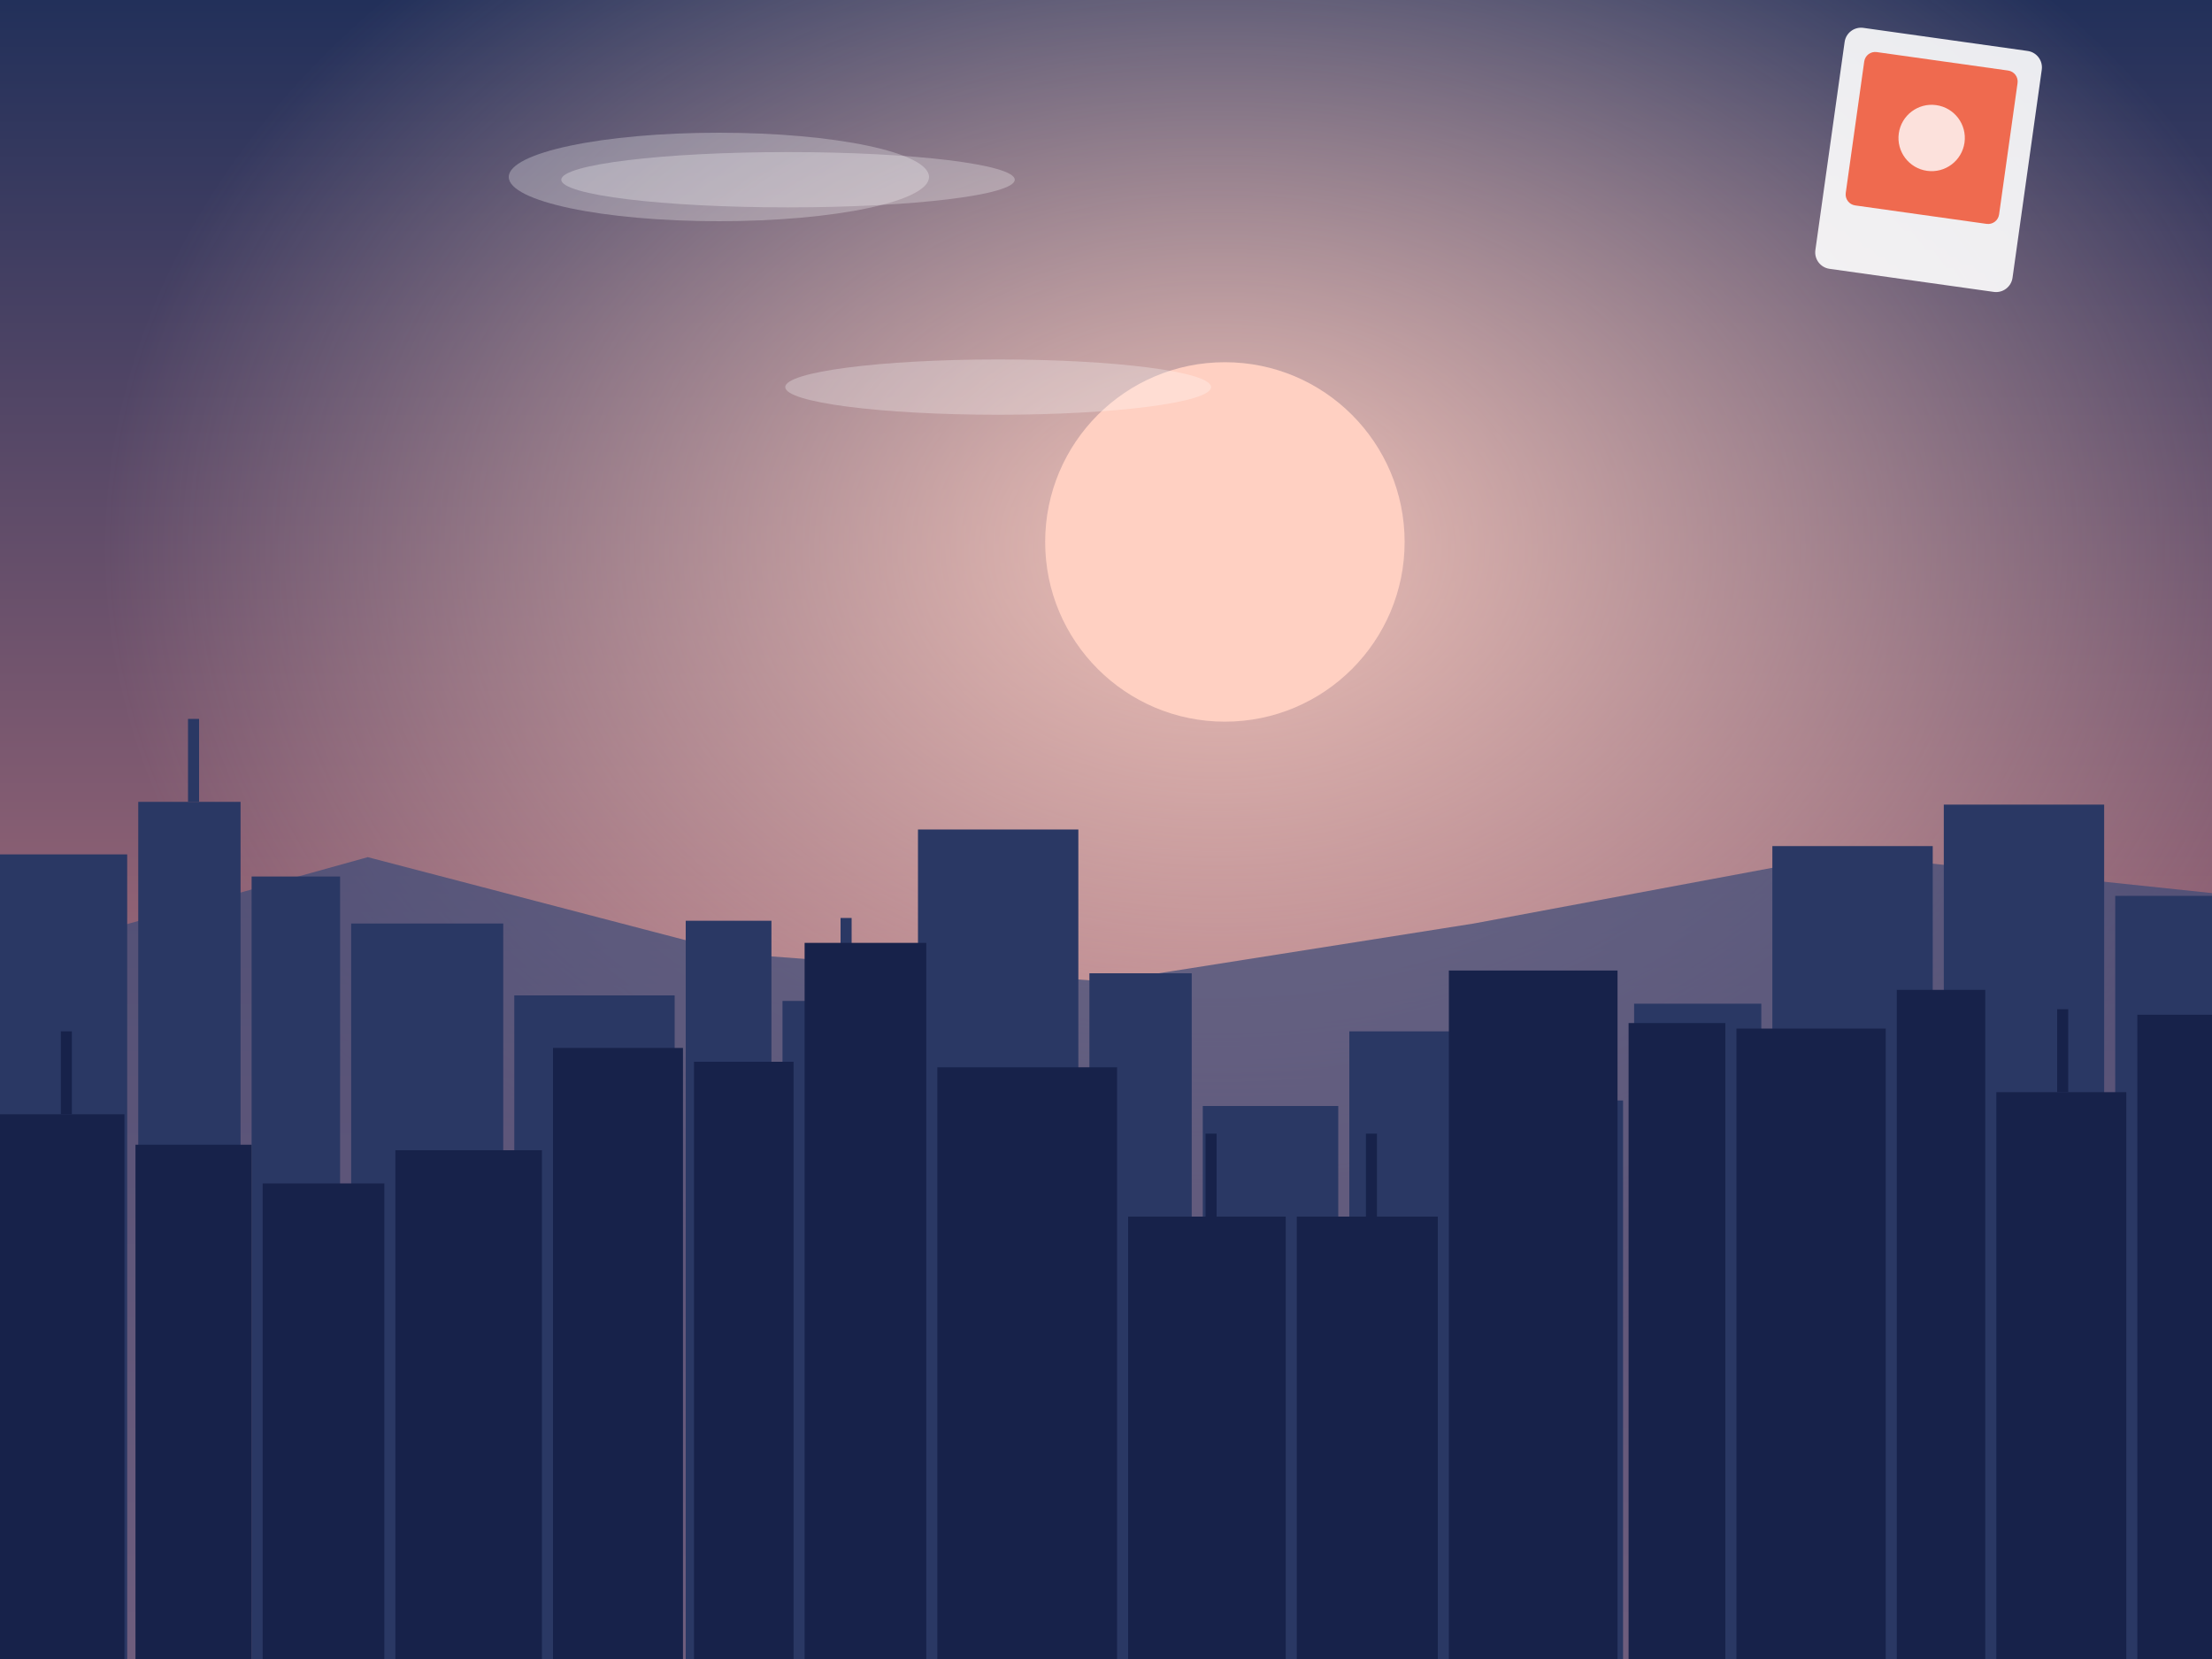
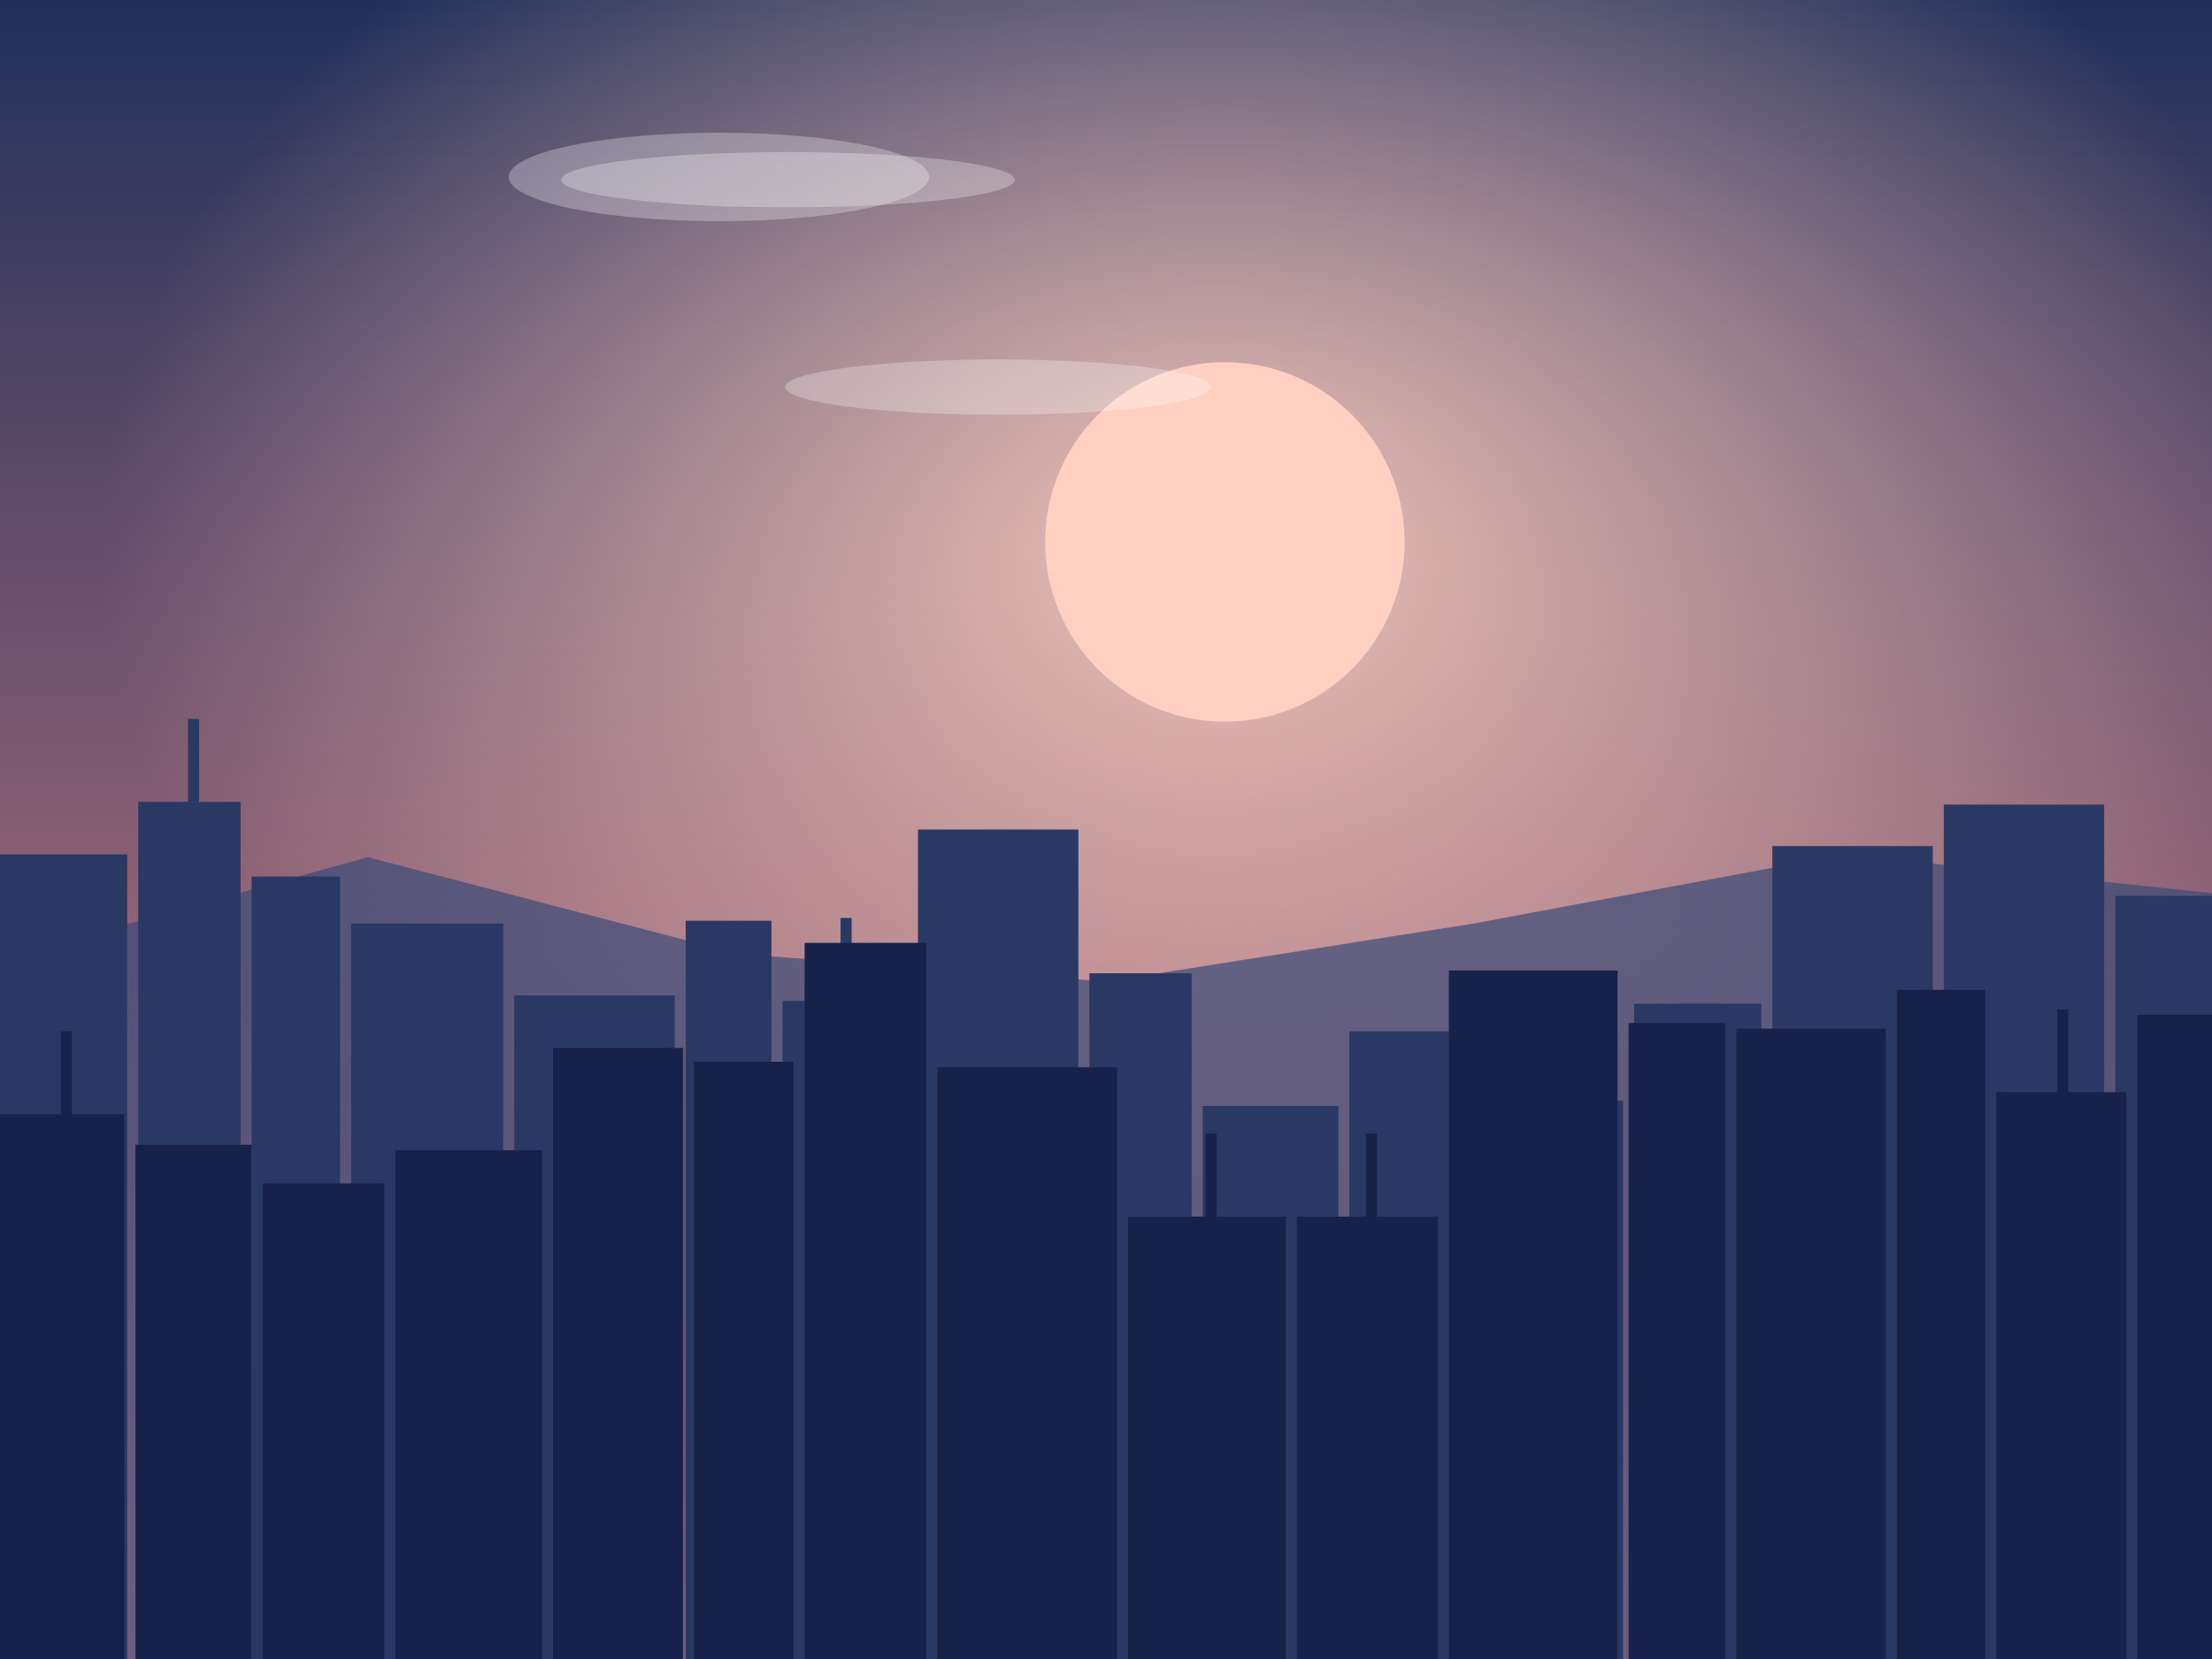
<svg xmlns="http://www.w3.org/2000/svg" viewBox="0 0 800 600" preserveAspectRatio="xMidYMid slice" role="img" aria-label="tokyo postcard illustration">
  <defs>
    <linearGradient id="s" x1="0" y1="0" x2="0" y2="1">
      <stop offset="0" stop-color="#22305a" />
      <stop offset="1" stop-color="#e88a8a" />
    </linearGradient>
    <radialGradient id="g" cx="0.55" cy="0.33" r="0.5">
      <stop offset="0" stop-color="#ffd0c2" stop-opacity="0.9" />
      <stop offset="1" stop-color="#ffd0c2" stop-opacity="0" />
    </radialGradient>
  </defs>
  <rect width="800" height="600" fill="url(#s)" />
  <rect width="800" height="600" fill="url(#g)" />
  <circle cx="443" cy="196" r="65" fill="#ffd0c2" />
  <ellipse cx="285" cy="65" rx="82" ry="10" fill="#fff" opacity="0.28" />
  <ellipse cx="361" cy="140" rx="77" ry="10" fill="#fff" opacity="0.28" />
  <ellipse cx="260" cy="64" rx="76" ry="16" fill="#fff" opacity="0.28" />
  <path d="M0 600 L0 347 L0 347 L133 310 L267 345 L400 355 L533 334 L667 309 L800 323 L800 600 Z" fill="#3b4a78" opacity="0.7" />
  <rect x="0" y="309" width="46" height="361" fill="#2a3864" />
  <rect x="50" y="290" width="37" height="380" fill="#2a3864" />
  <rect x="68" y="260" width="4" height="30" fill="#2a3864" />
  <rect x="91" y="317" width="32" height="353" fill="#2a3864" />
  <rect x="127" y="334" width="55" height="336" fill="#2a3864" />
  <rect x="186" y="360" width="58" height="310" fill="#2a3864" />
  <rect x="248" y="333" width="31" height="337" fill="#2a3864" />
  <rect x="283" y="362" width="45" height="308" fill="#2a3864" />
  <rect x="304" y="332" width="4" height="30" fill="#2a3864" />
  <rect x="332" y="300" width="58" height="370" fill="#2a3864" />
  <rect x="394" y="352" width="37" height="318" fill="#2a3864" />
  <rect x="435" y="400" width="49" height="270" fill="#2a3864" />
  <rect x="488" y="373" width="61" height="297" fill="#2a3864" />
  <rect x="553" y="398" width="34" height="272" fill="#2a3864" />
  <rect x="591" y="363" width="46" height="307" fill="#2a3864" />
  <rect x="641" y="306" width="58" height="364" fill="#2a3864" />
  <rect x="703" y="291" width="58" height="379" fill="#2a3864" />
  <rect x="765" y="324" width="56" height="346" fill="#2a3864" />
  <rect x="0" y="403" width="45" height="317" fill="#17224a" />
  <rect x="22" y="373" width="4" height="30" fill="#17224a" />
  <rect x="49" y="414" width="42" height="306" fill="#17224a" />
  <rect x="95" y="428" width="44" height="292" fill="#17224a" />
  <rect x="143" y="416" width="53" height="304" fill="#17224a" />
  <rect x="200" y="379" width="47" height="341" fill="#17224a" />
  <rect x="251" y="384" width="36" height="336" fill="#17224a" />
  <rect x="291" y="341" width="44" height="379" fill="#17224a" />
  <rect x="339" y="386" width="65" height="334" fill="#17224a" />
  <rect x="408" y="440" width="57" height="280" fill="#17224a" />
  <rect x="436" y="410" width="4" height="30" fill="#17224a" />
  <rect x="469" y="440" width="51" height="280" fill="#17224a" />
  <rect x="494" y="410" width="4" height="30" fill="#17224a" />
  <rect x="524" y="351" width="61" height="369" fill="#17224a" />
  <rect x="589" y="370" width="35" height="350" fill="#17224a" />
  <rect x="628" y="372" width="54" height="348" fill="#17224a" />
  <rect x="686" y="358" width="32" height="362" fill="#17224a" />
  <rect x="722" y="395" width="47" height="325" fill="#17224a" />
  <rect x="744" y="365" width="4" height="30" fill="#17224a" />
  <rect x="773" y="367" width="59" height="353" fill="#17224a" />
-   <g transform="translate(700 40) rotate(8)">
-     <rect x="-36" y="-26" width="72" height="88" rx="6" fill="#fff" opacity="0.9" />
-     <rect x="-28" y="-18" width="56" height="56" rx="4" fill="#ef6a4f" />
-     <circle cx="0" cy="10" r="12" fill="#fff" opacity="0.8" />
-   </g>
</svg>
